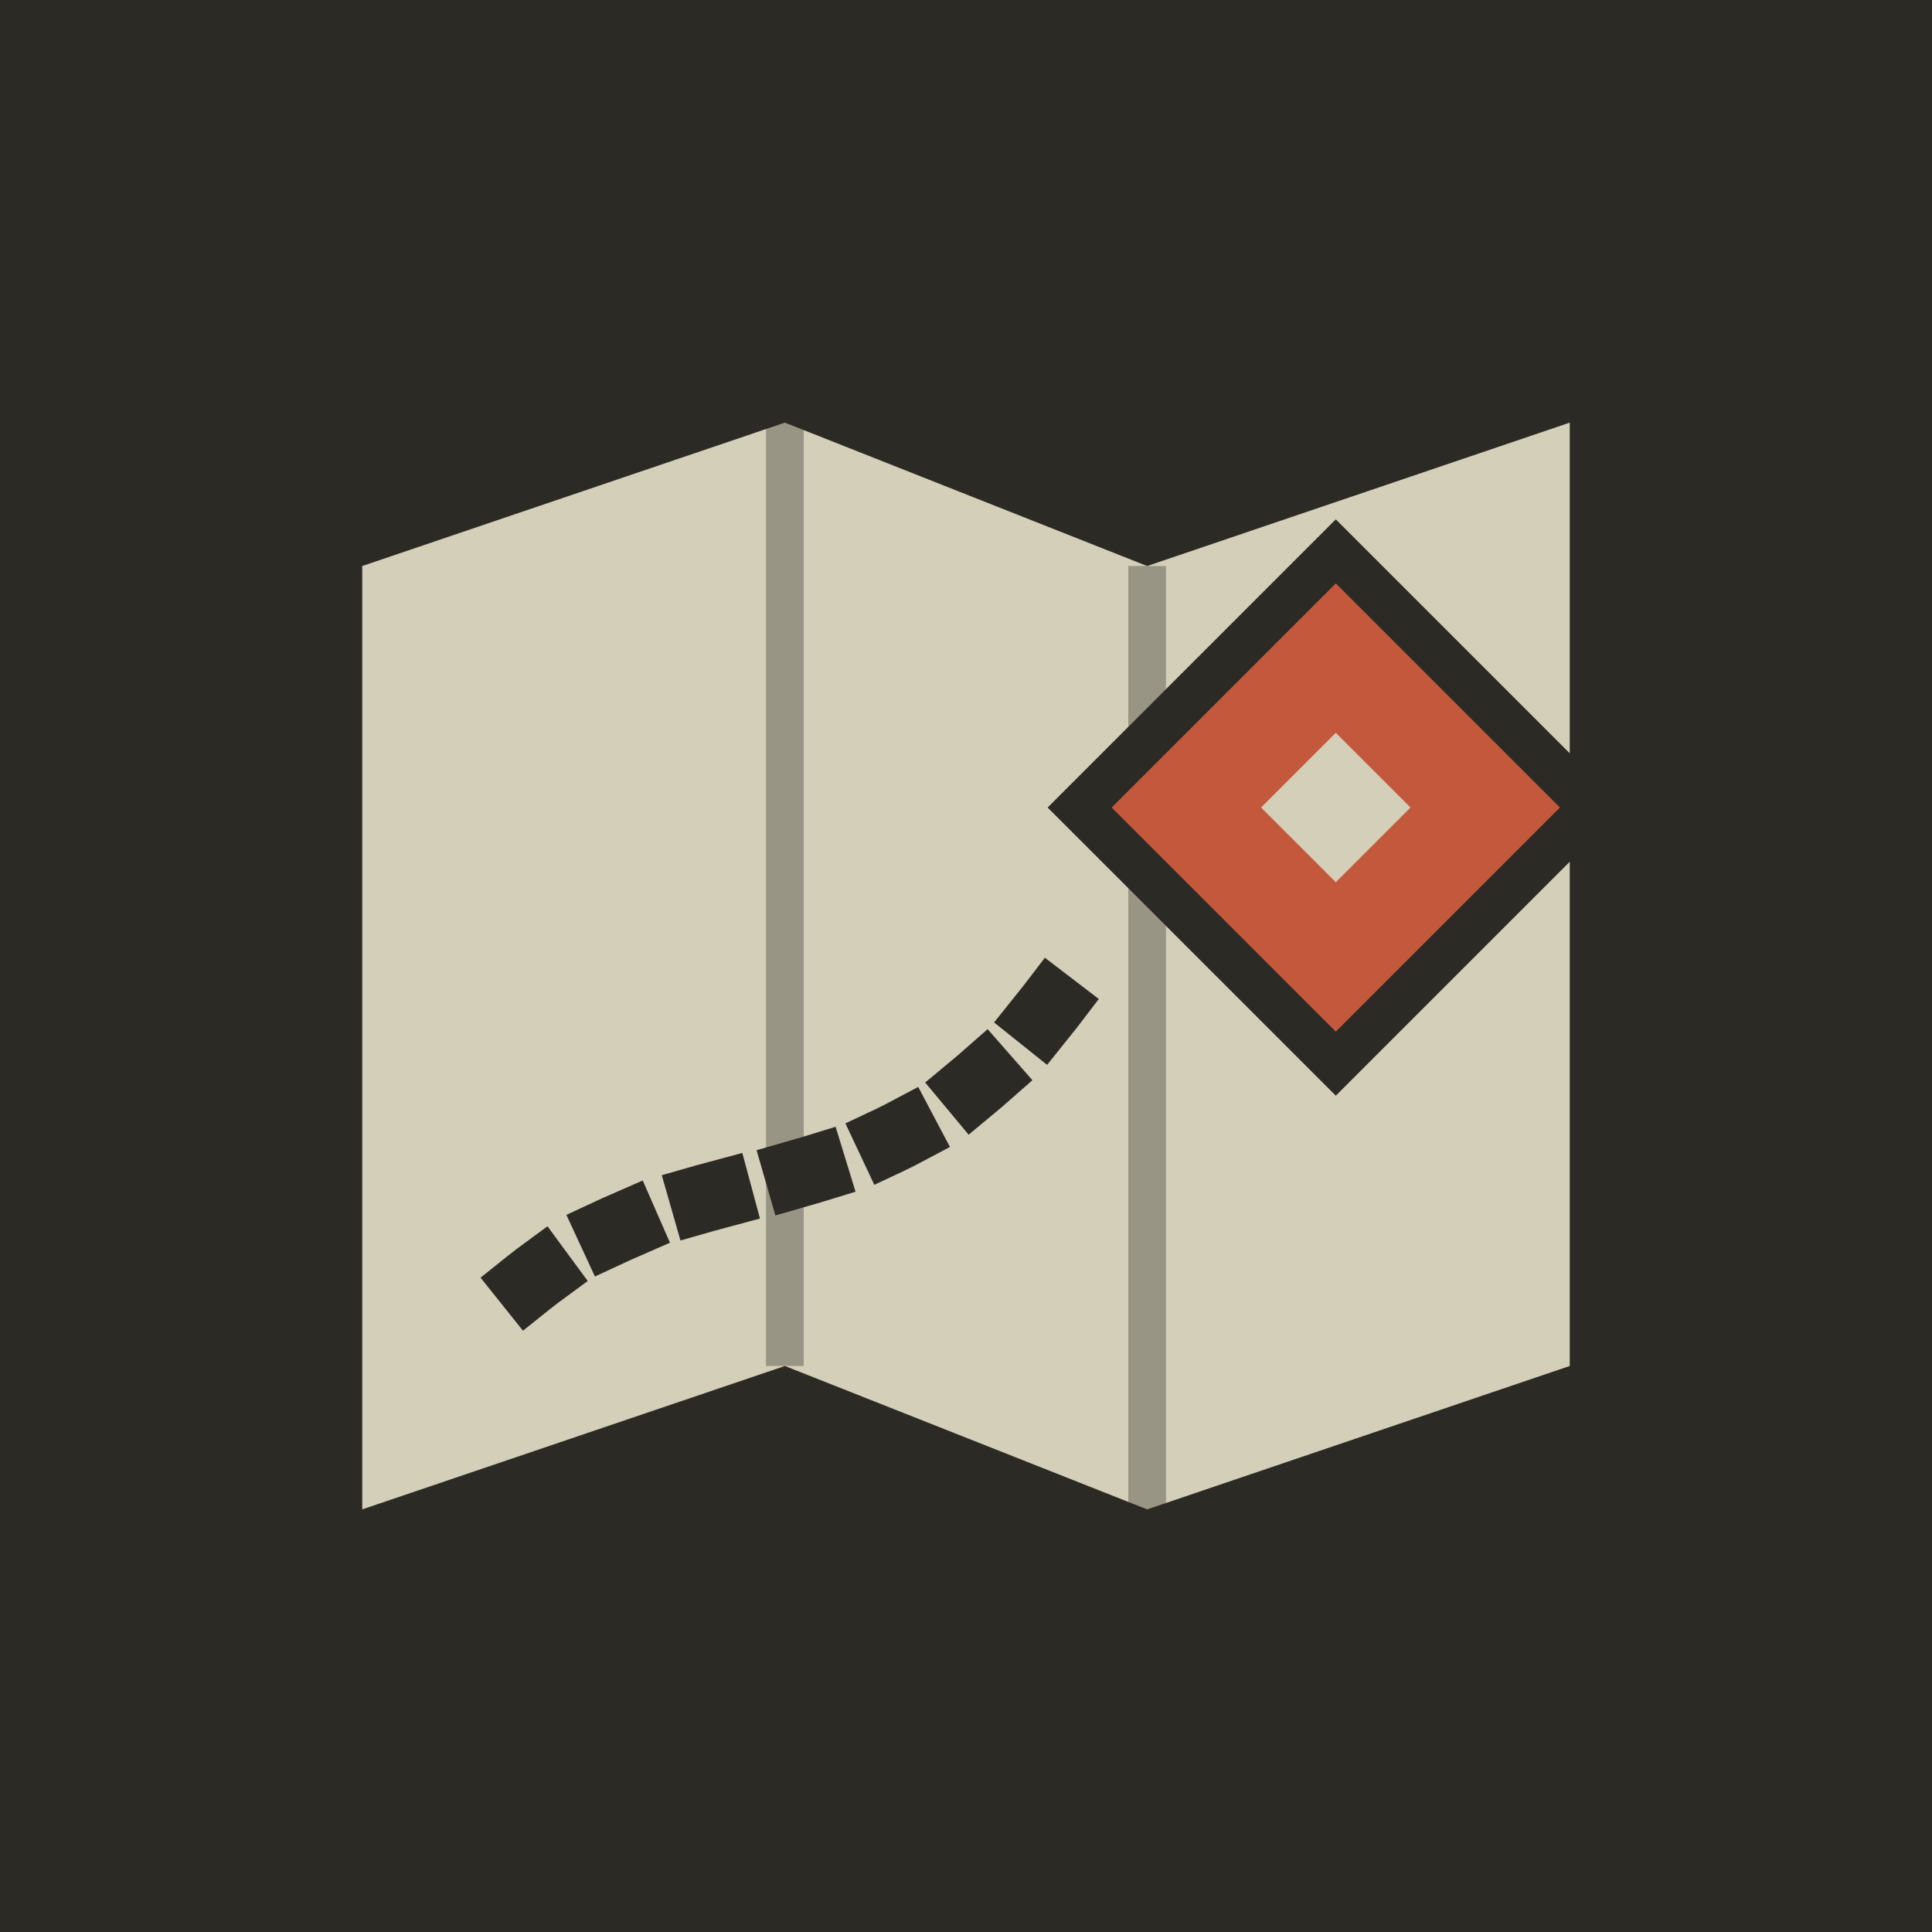
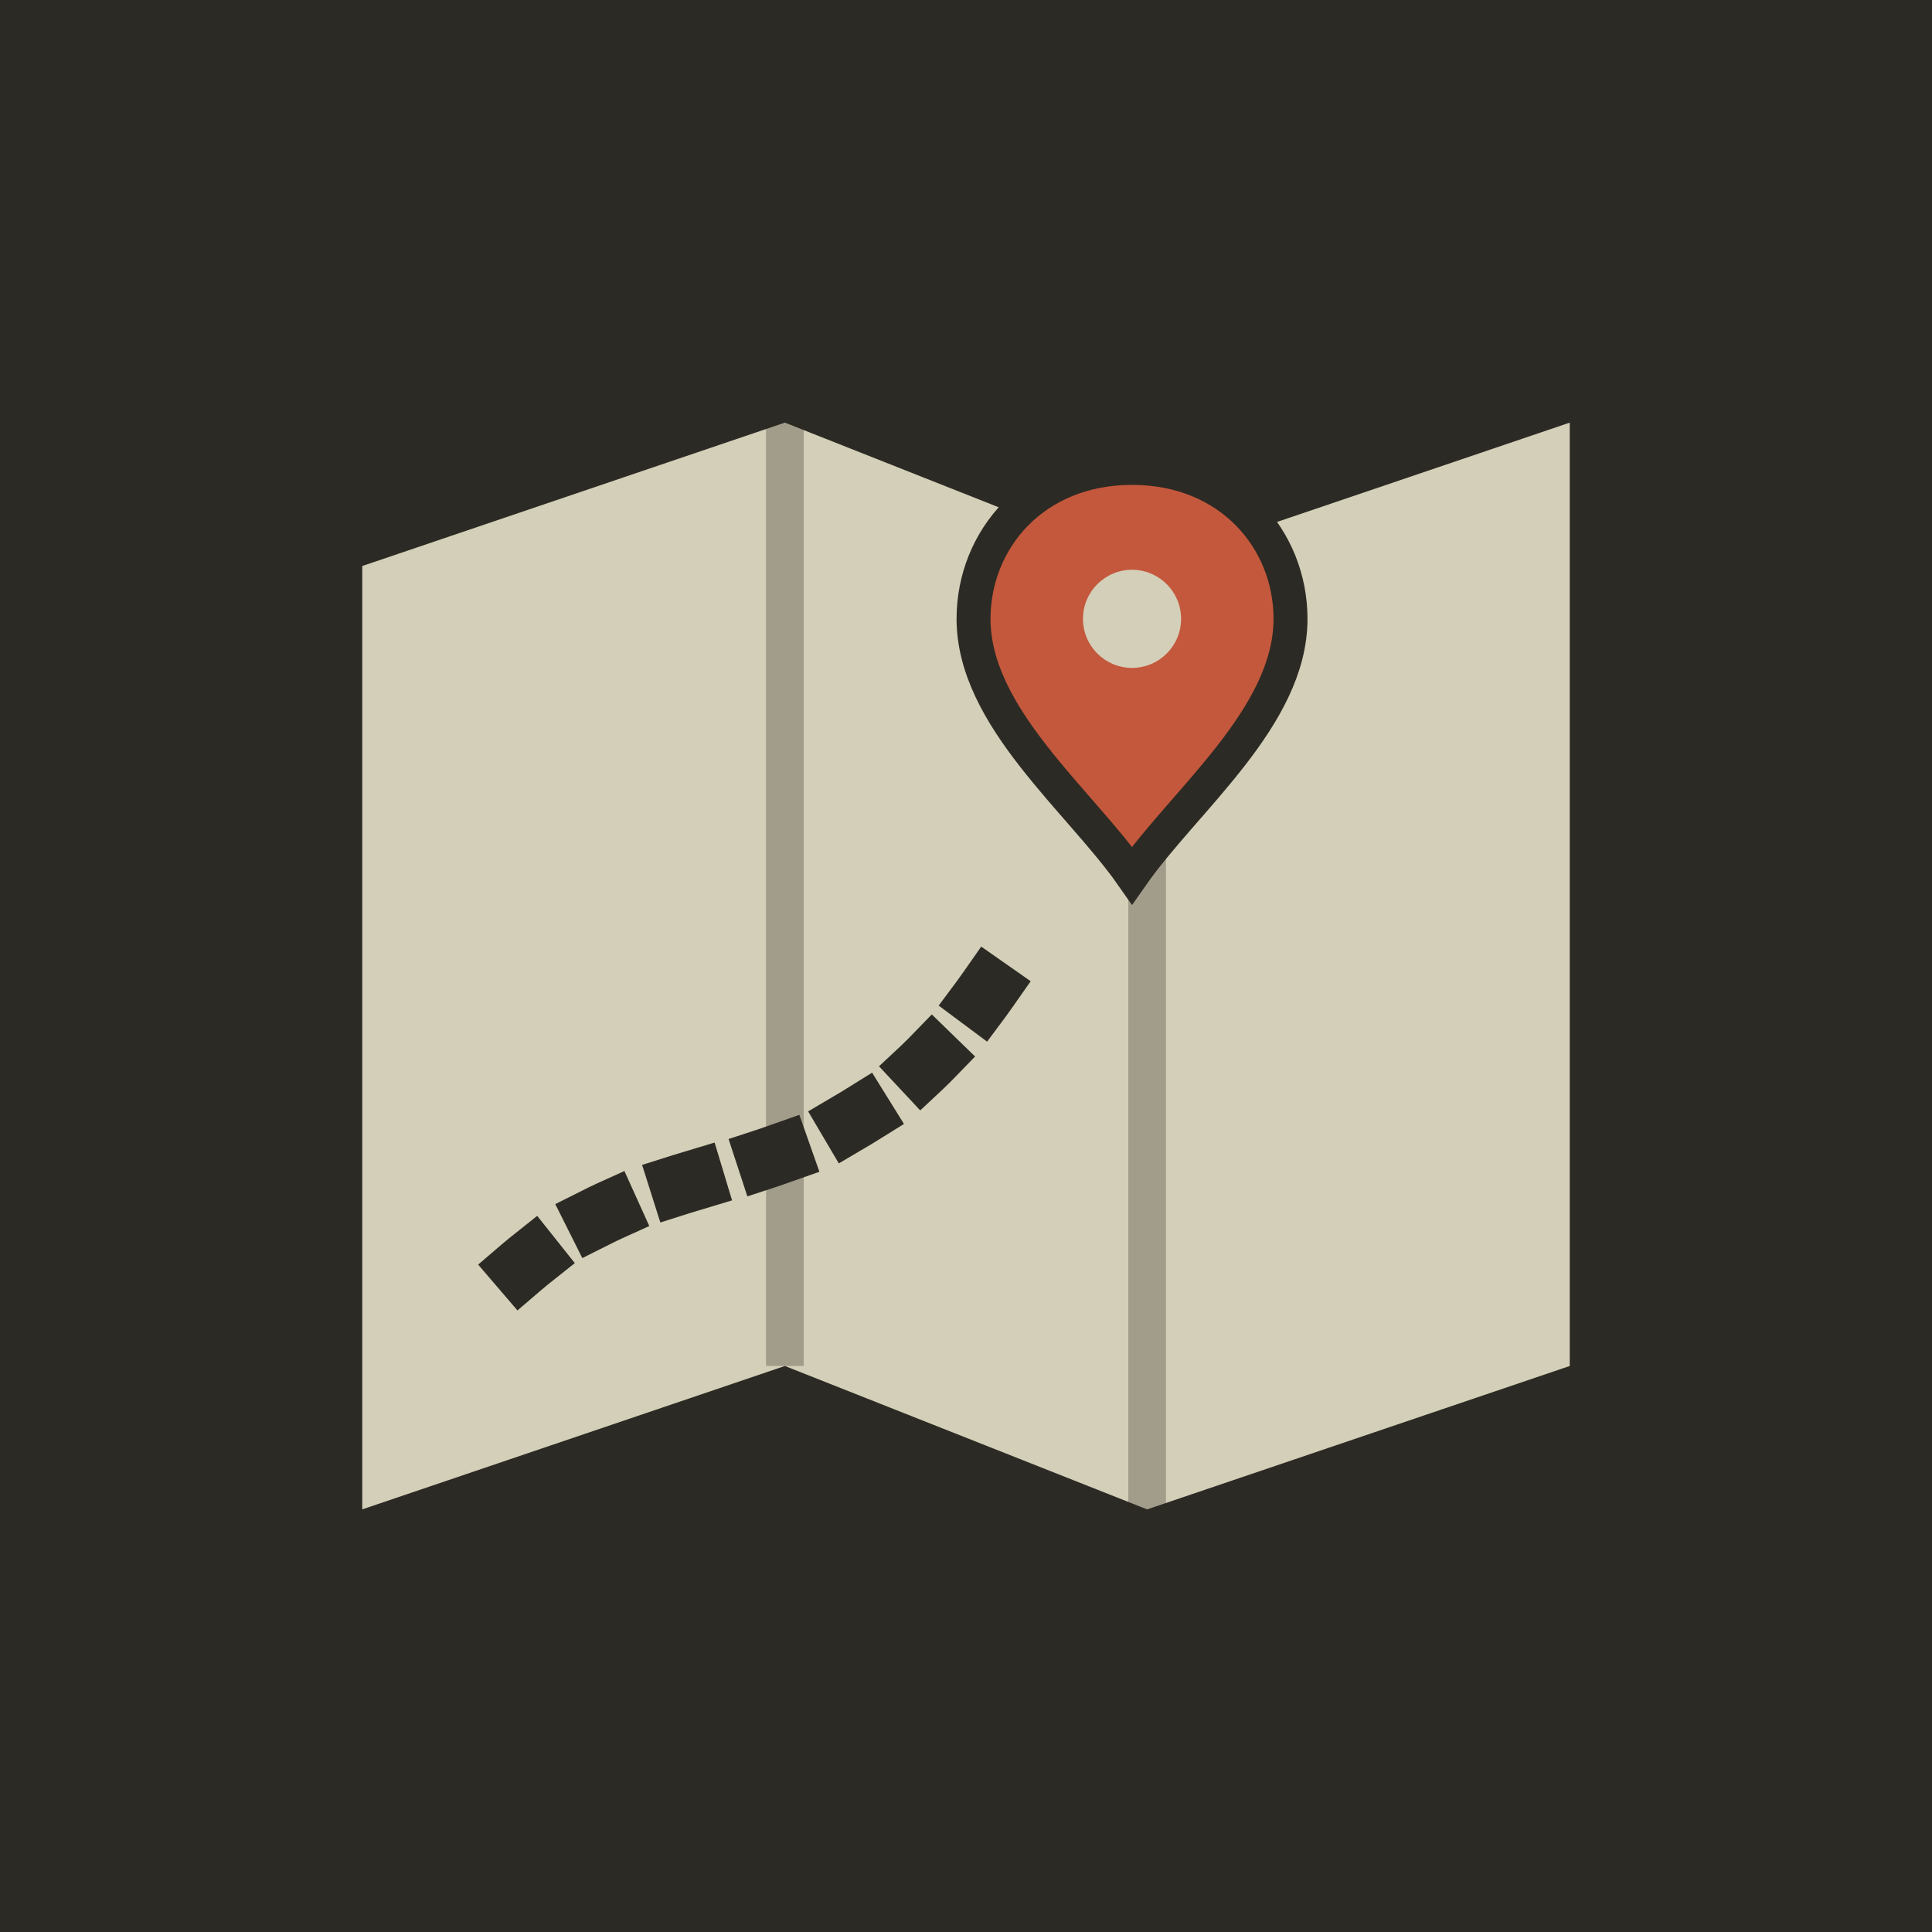
<svg xmlns="http://www.w3.org/2000/svg" viewBox="0 0 512 512">
  <rect width="512" height="512" fill="#2c2a24" />
  <path d="M96 150 L208 112 L304 150 L416 112 V362 L304 400 L208 362 L96 400 Z" fill="#d4cfb8" />
-   <path d="M208 112 V362 M304 150 V400" stroke="#2c2a24" stroke-opacity=".35" stroke-width="10" />
-   <path d="M140 340 C 190 300, 240 330, 290 250" fill="none" stroke="#2c2a24" stroke-width="18" stroke-dasharray="4 22" stroke-linecap="square" />
-   <rect x="306" y="166" width="96" height="96" transform="rotate(45 354 214)" fill="#c4583c" stroke="#2c2a24" stroke-width="12" />
-   <rect x="340" y="200" width="28" height="28" transform="rotate(45 354 214)" fill="#d4cfb8" />
+   <path d="M208 112 V362 M304 150 V400" stroke="#2c2a24" stroke-opacity=".3" stroke-width="10" />
+   <path d="M138 336 C 180 300, 220 322, 262 262" fill="none" stroke="#2c2a24" stroke-width="16" stroke-dasharray="4 20" stroke-linecap="square" />
+   <g transform="translate(300 232)">
+     <path d="M0 0 C-26 0 -42 19 -42 40 C-42 66 -14 88 0 108 C14 88 42 66 42 40 C42 19 26 0 0 0Z" transform="translate(0 -108)" fill="#c4583c" stroke="#2c2a24" stroke-width="9" />
+     <circle cx="0" cy="-68" r="13" fill="#d4cfb8" />
+   </g>
</svg>
